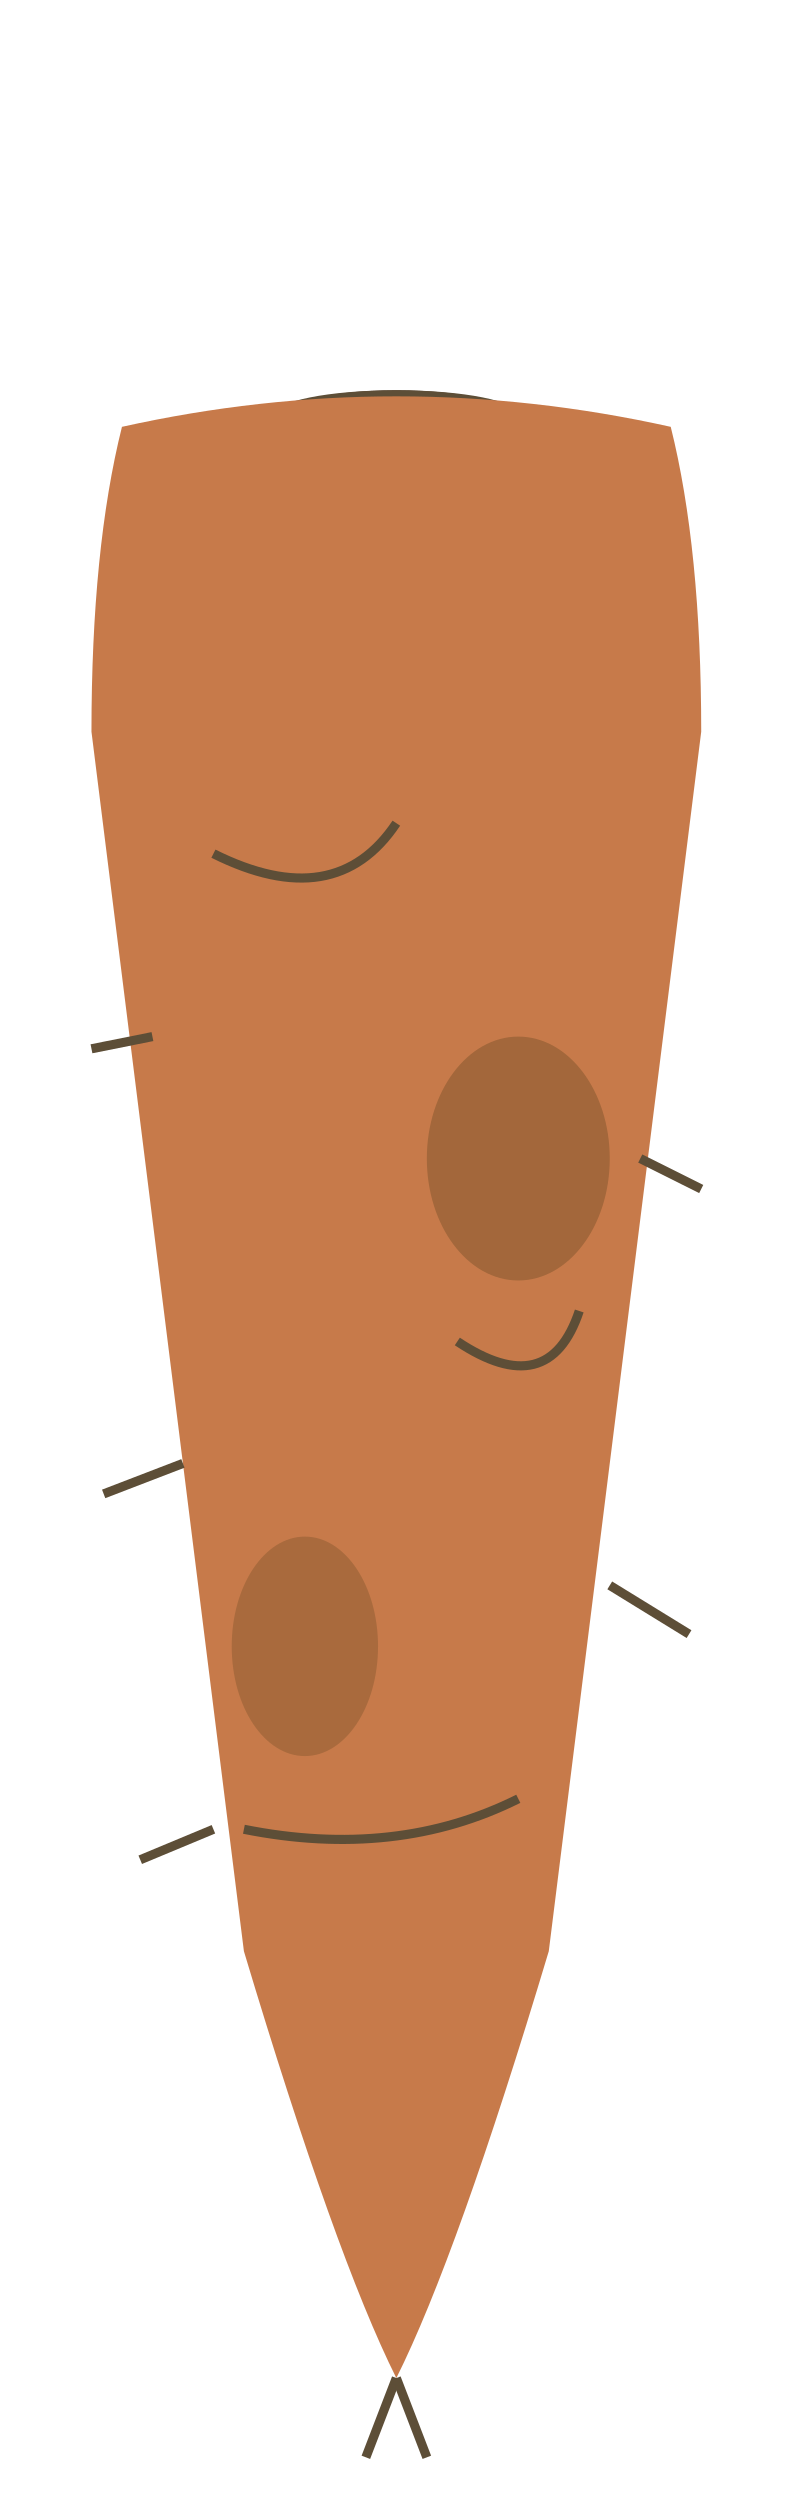
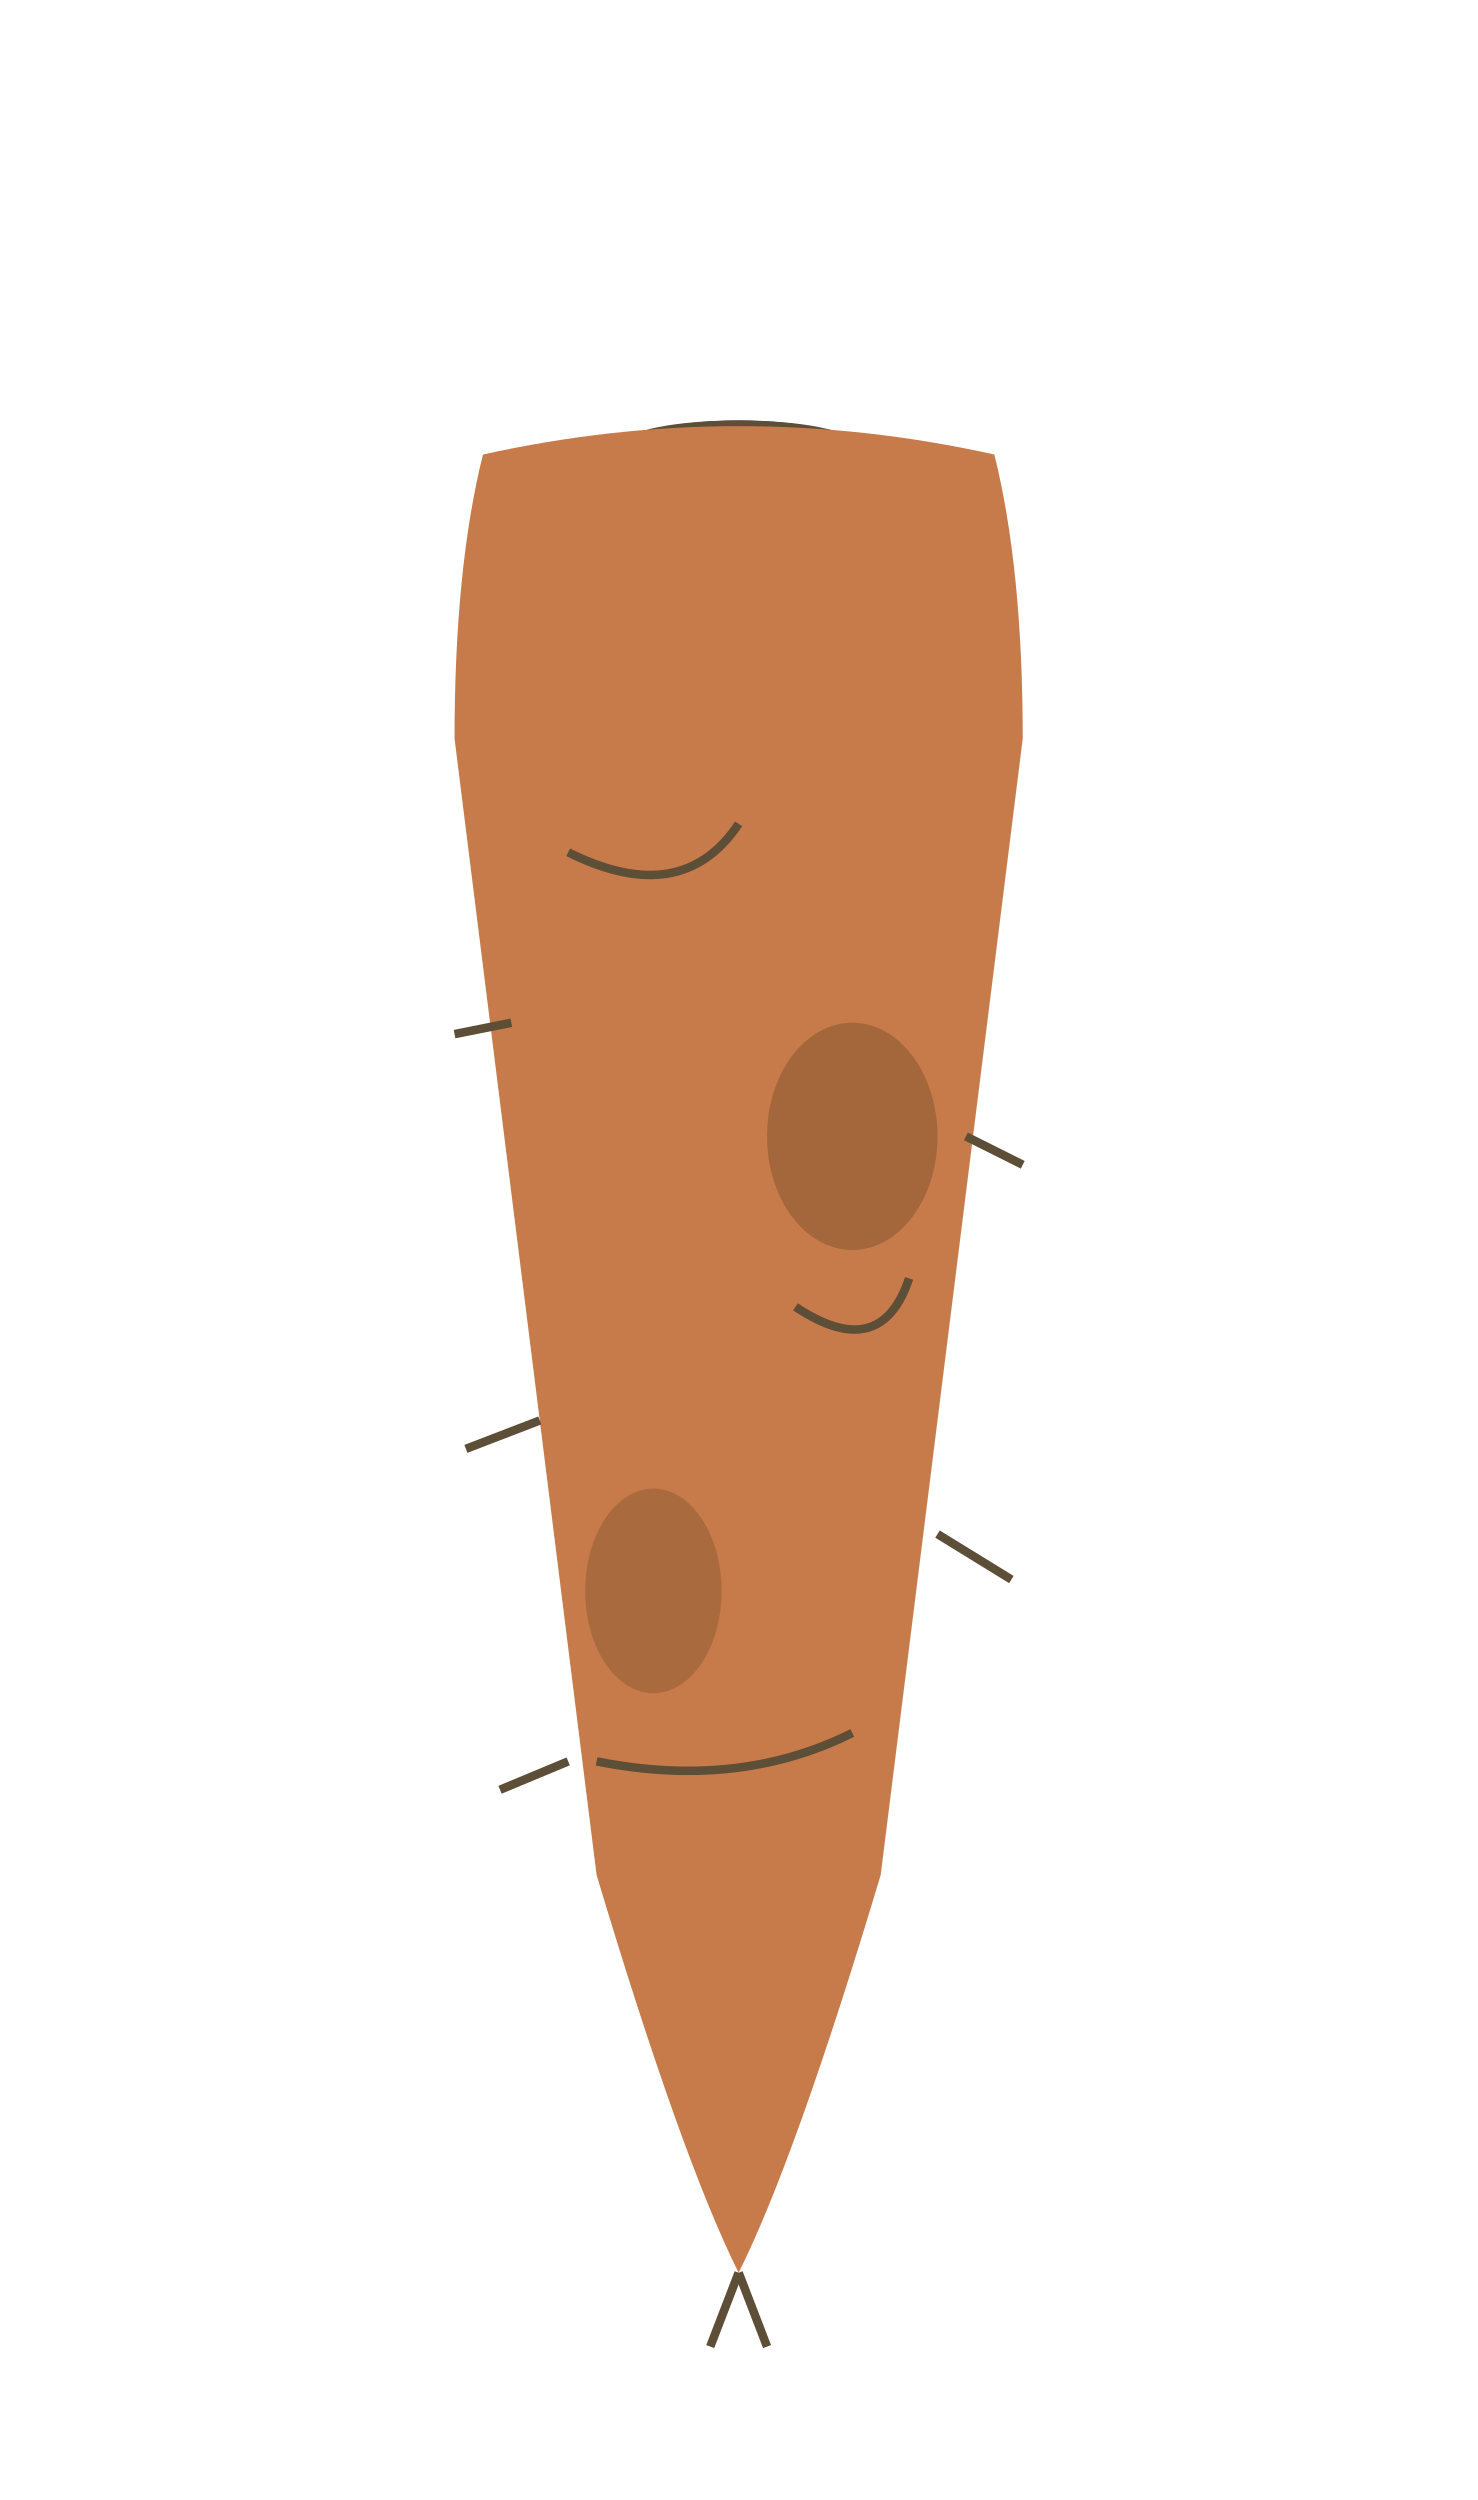
- <svg xmlns="http://www.w3.org/2000/svg" viewBox="-65 -220 130 410" font-family="Noto Sans CJK JP, sans-serif">
+ <svg xmlns="http://www.w3.org/2000/svg" viewBox="-130 -230 260 440" font-family="Noto Sans CJK JP, sans-serif">
  <g transform="translate(0, -150)">
    <ellipse cx="0" cy="0" rx="22" ry="6" fill="#3D2817" />
    <ellipse cx="0" cy="-2" rx="20" ry="4" fill="#5D4E37" />
  </g>
  <path d="M -45 -150 Q -50 -130 -50 -100 L -25 100 Q -10 150 0 170 Q 10 150 25 100 L 50 -100 Q 50 -130 45 -150 Q 0 -160 -45 -150 Z" fill="#C77A4A" />
  <ellipse cx="20" cy="-30" rx="15" ry="20" fill="#8B5A30" opacity="0.6" />
  <ellipse cx="-15" cy="50" rx="12" ry="18" fill="#8B5A30" opacity="0.5" />
  <path d="M -30 -80 Q -10 -70 0 -85" stroke="#5D4E37" stroke-width="1.5" fill="none" />
  <path d="M 10 0 Q 25 10 30 -5" stroke="#5D4E37" stroke-width="1.5" fill="none" />
  <path d="M -25 80 Q 0 85 20 75" stroke="#5D4E37" stroke-width="1.5" fill="none" />
  <line x1="-40" y1="-50" x2="-50" y2="-48" stroke="#5D4E37" stroke-width="1.5" />
  <line x1="40" y1="-30" x2="50" y2="-25" stroke="#5D4E37" stroke-width="1.5" />
  <line x1="-35" y1="20" x2="-48" y2="25" stroke="#5D4E37" stroke-width="1.5" />
  <line x1="35" y1="40" x2="48" y2="48" stroke="#5D4E37" stroke-width="1.5" />
  <line x1="-30" y1="80" x2="-42" y2="85" stroke="#5D4E37" stroke-width="1.5" />
  <line x1="0" y1="170" x2="-5" y2="183" stroke="#5D4E37" stroke-width="1.5" />
  <line x1="0" y1="170" x2="5" y2="183" stroke="#5D4E37" stroke-width="1.5" />
</svg>
